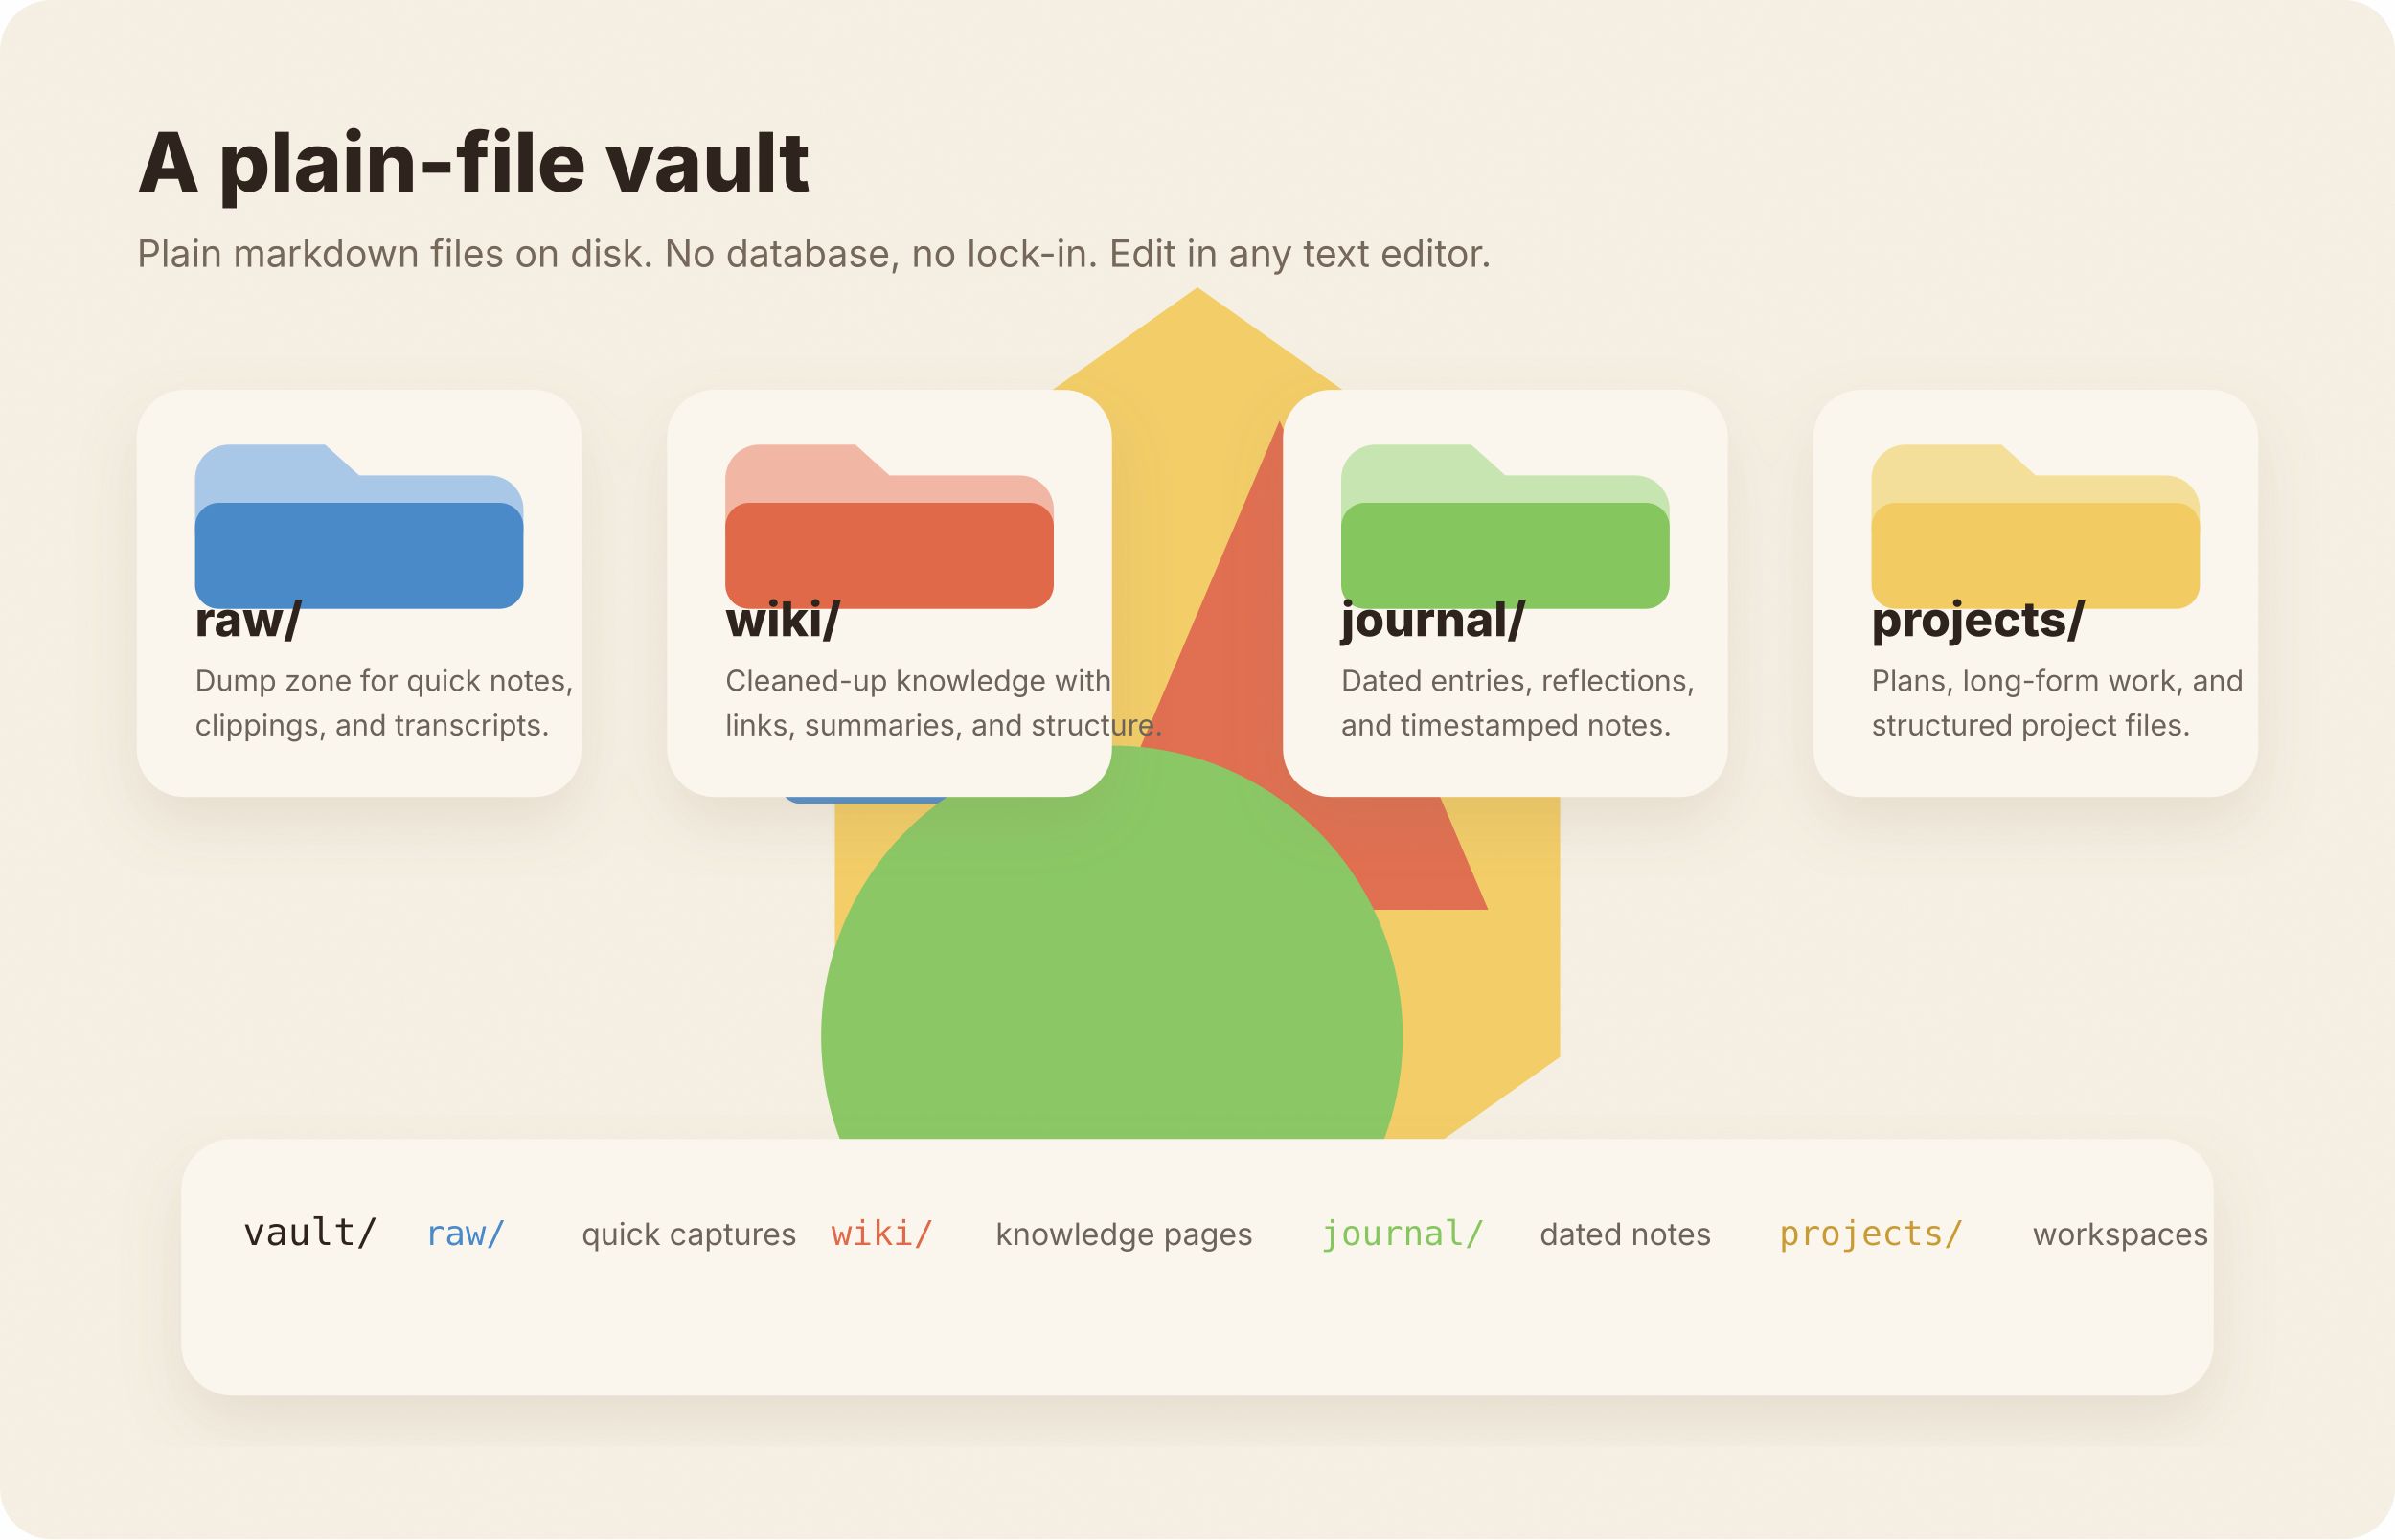
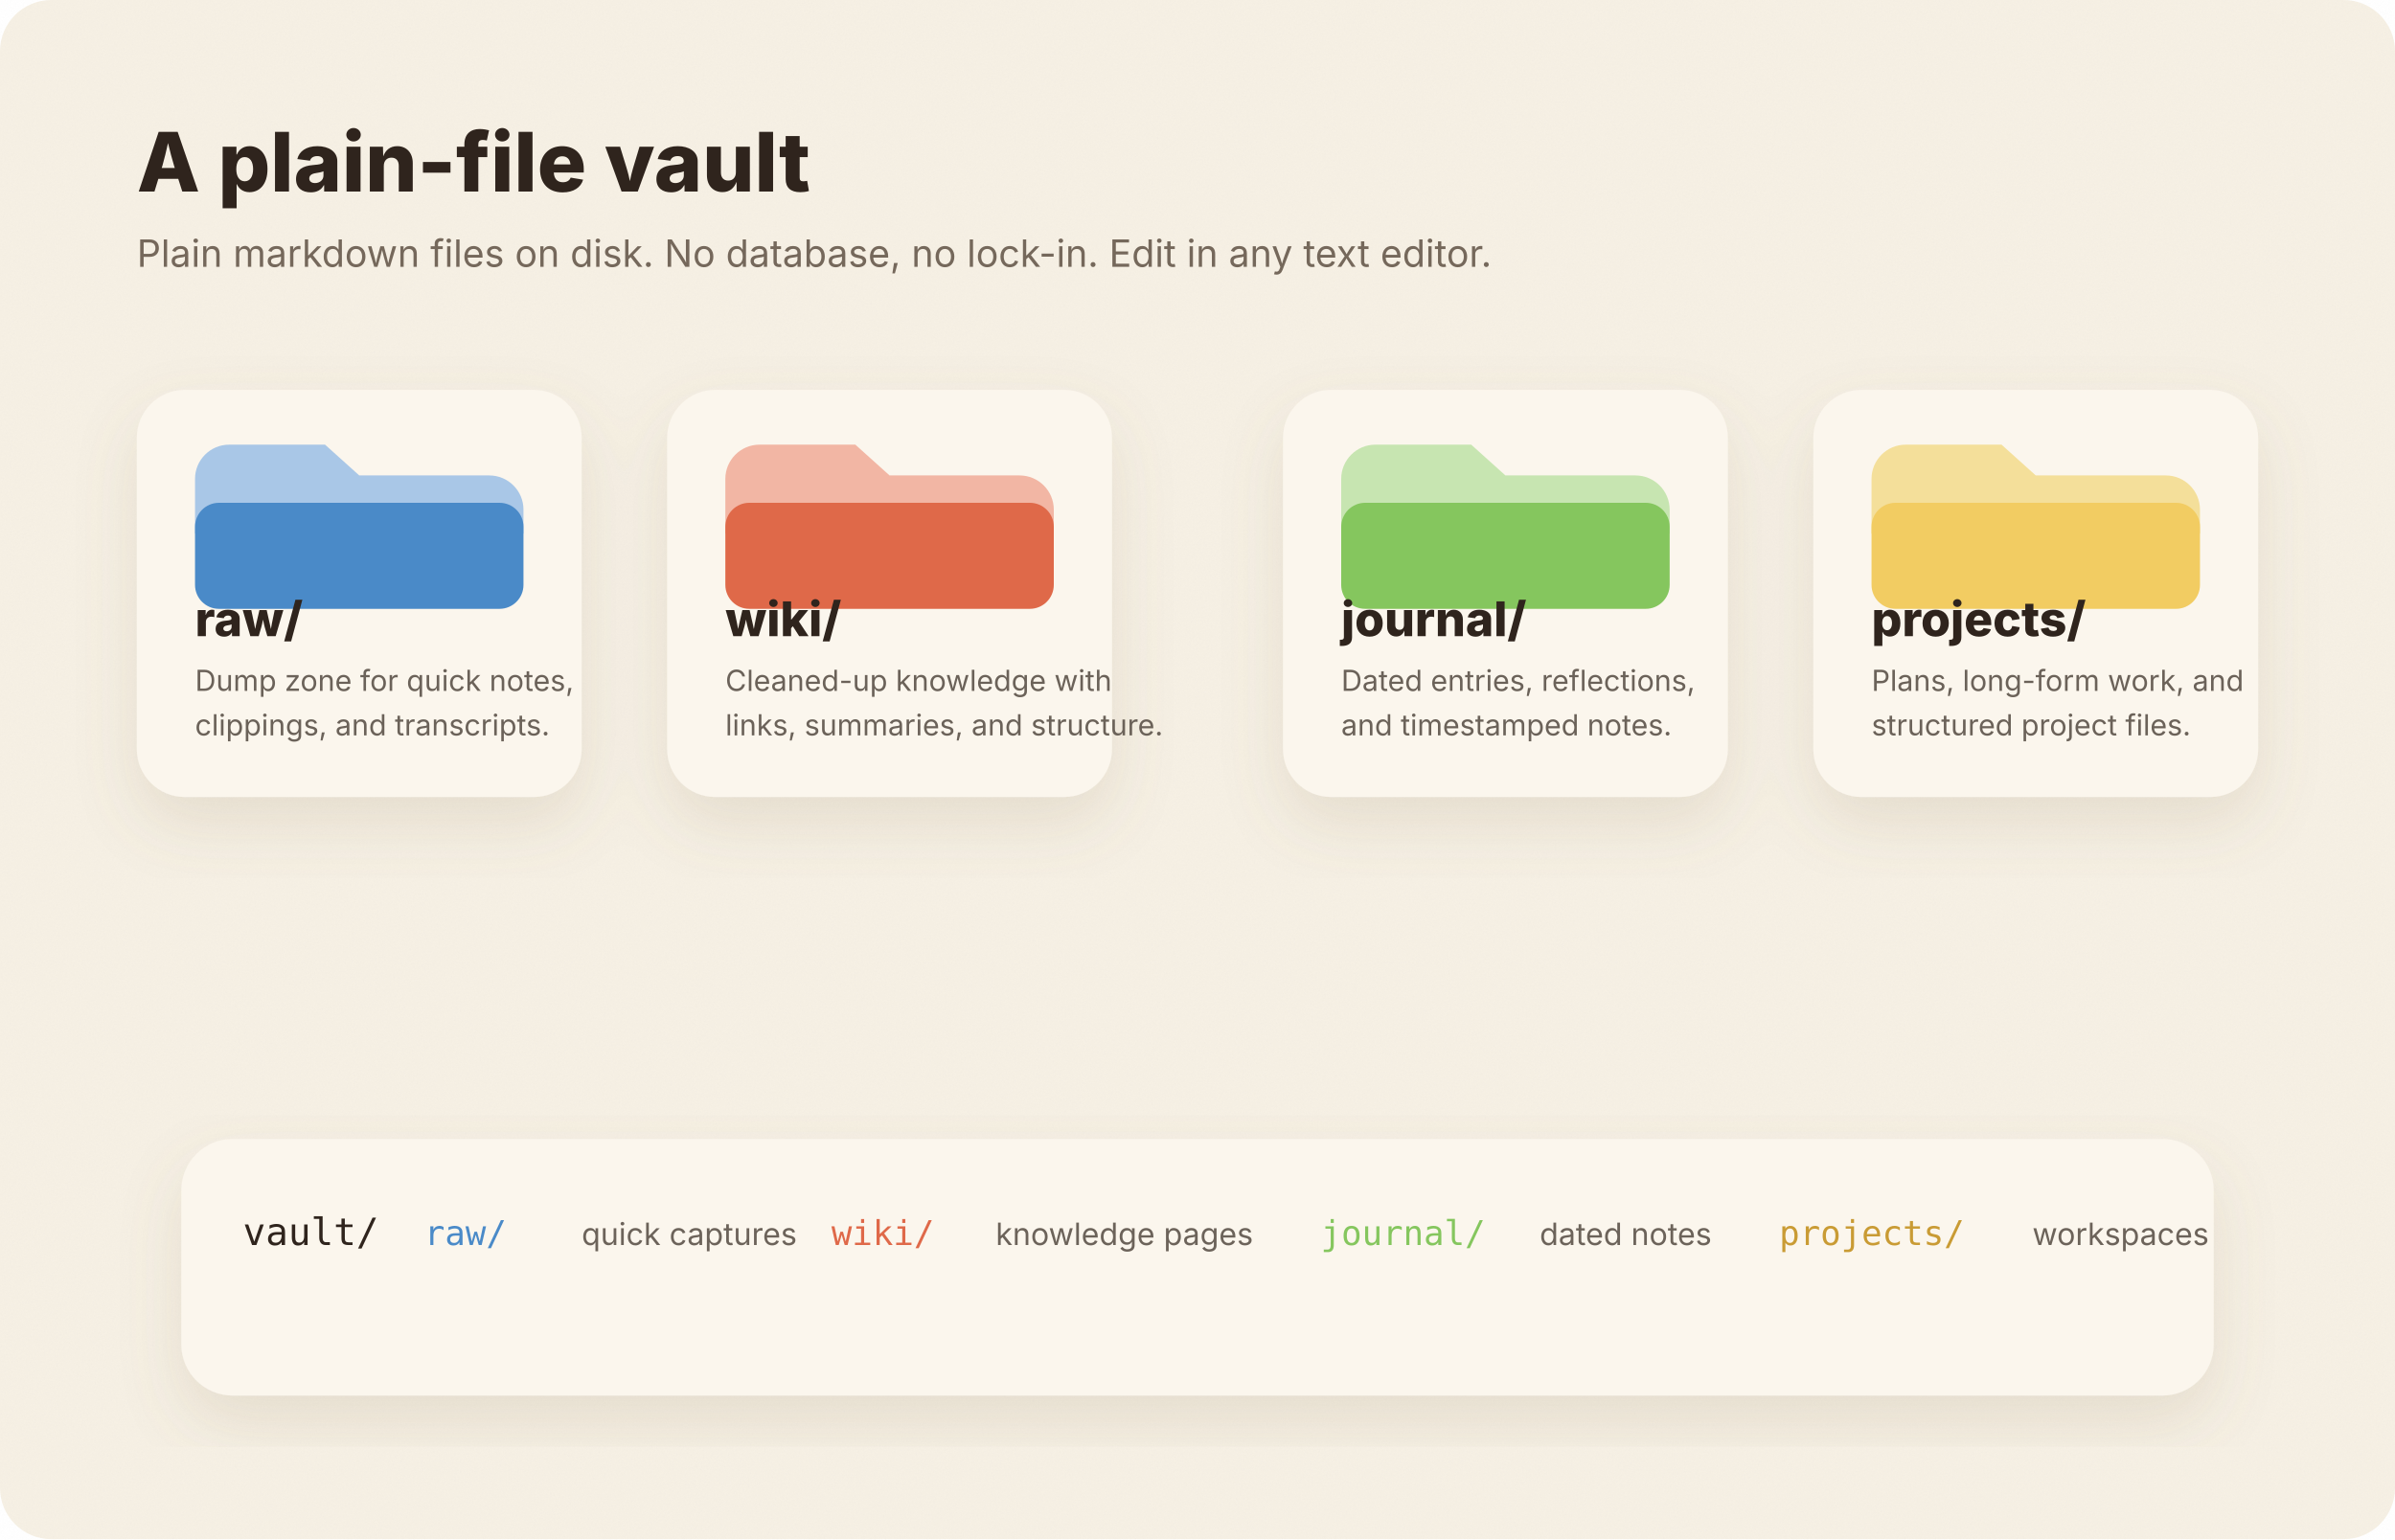
<svg xmlns="http://www.w3.org/2000/svg" width="1400" height="900" viewBox="0 0 1400 900" fill="none">
  <defs>
    <filter id="paper" x="-20%" y="-20%" width="140%" height="140%">
      <feTurbulence type="fractalNoise" baseFrequency="0.95" numOctaves="2" stitchTiles="stitch" result="noise" />
      <feColorMatrix in="noise" type="saturate" values="0" result="mono" />
      <feComponentTransfer in="mono" result="faded">
        <feFuncA type="table" tableValues="0 0.03" />
      </feComponentTransfer>
    </filter>
    <filter id="shadow" x="-20%" y="-20%" width="140%" height="140%">
      <feDropShadow dx="0" dy="16" stdDeviation="18" flood-color="#8C7B5A" flood-opacity="0.16" />
    </filter>
  </defs>
  <rect width="1400" height="900" rx="30" fill="#F6F0E4" />
  <rect width="1400" height="900" rx="30" fill="#000" filter="url(#paper)" opacity="0.9" />
  <text x="80" y="112" fill="#2F241D" font-family="Inter, Arial, sans-serif" font-size="48" font-weight="800">A plain-file vault</text>
  <text x="80" y="156" fill="#75685B" font-family="Inter, Arial, sans-serif" font-size="22">Plain markdown files on disk. No database, no lock-in. Edit in any text editor.</text>
-   <g opacity="0.95">
-     <path d="M700 168L912 318V618L700 768L488 618V318L700 168Z" fill="#F2CC62" />
-     <rect x="456" y="306" width="164" height="164" rx="12" fill="#4A8AC8" />
-     <path d="M748 246L870 532H626L748 246Z" fill="#DF6949" />
-     <circle cx="650" cy="606" r="170" fill="#85C65E" />
-   </g>
  <g filter="url(#shadow)">
    <rect x="106" y="666" width="1188" height="150" rx="30" fill="#FBF6ED" />
  </g>
  <text x="142" y="728" fill="#2F241D" font-family="SFMono-Regular, Menlo, monospace" font-size="22">vault/</text>
  <text x="248" y="728" fill="#4A8AC8" font-family="SFMono-Regular, Menlo, monospace" font-size="20">raw/</text>
  <text x="340" y="728" fill="#6C635A" font-family="Inter, Arial, sans-serif" font-size="18">quick captures</text>
  <text x="486" y="728" fill="#DF6949" font-family="SFMono-Regular, Menlo, monospace" font-size="20">wiki/</text>
  <text x="582" y="728" fill="#6C635A" font-family="Inter, Arial, sans-serif" font-size="18">knowledge pages</text>
  <text x="772" y="728" fill="#85C65E" font-family="SFMono-Regular, Menlo, monospace" font-size="20">journal/</text>
  <text x="900" y="728" fill="#6C635A" font-family="Inter, Arial, sans-serif" font-size="18">dated notes</text>
  <text x="1040" y="728" fill="#C99B34" font-family="SFMono-Regular, Menlo, monospace" font-size="20">projects/</text>
  <text x="1188" y="728" fill="#6C635A" font-family="Inter, Arial, sans-serif" font-size="18">workspaces</text>
  <g filter="url(#shadow)">
    <rect x="80" y="228" width="260" height="238" rx="28" fill="#FBF6ED" />
    <rect x="390" y="228" width="260" height="238" rx="28" fill="#FBF6ED" />
    <rect x="750" y="228" width="260" height="238" rx="28" fill="#FBF6ED" />
    <rect x="1060" y="228" width="260" height="238" rx="28" fill="#FBF6ED" />
  </g>
  <g>
    <path d="M114 280C114 268.954 122.954 260 134 260H190L210 278H286C297.046 278 306 286.954 306 298V312H114V280Z" fill="#A9C7E7" />
    <rect x="114" y="294" width="192" height="62" rx="14" fill="#4A8AC8" />
    <text x="114" y="372" fill="#2F241D" font-family="Inter, Arial, sans-serif" font-size="28" font-weight="800">raw/</text>
    <text x="114" y="404" fill="#6B6259" font-family="Inter, Arial, sans-serif" font-size="17">Dump zone for quick notes,</text>
    <text x="114" y="430" fill="#6B6259" font-family="Inter, Arial, sans-serif" font-size="17">clippings, and transcripts.</text>
  </g>
  <g>
    <path d="M424 280C424 268.954 432.954 260 444 260H500L520 278H596C607.046 278 616 286.954 616 298V312H424V280Z" fill="#F2B6A4" />
    <rect x="424" y="294" width="192" height="62" rx="14" fill="#DF6949" />
    <text x="424" y="372" fill="#2F241D" font-family="Inter, Arial, sans-serif" font-size="28" font-weight="800">wiki/</text>
    <text x="424" y="404" fill="#6B6259" font-family="Inter, Arial, sans-serif" font-size="17">Cleaned-up knowledge with</text>
    <text x="424" y="430" fill="#6B6259" font-family="Inter, Arial, sans-serif" font-size="17">links, summaries, and structure.</text>
  </g>
  <g>
    <path d="M784 280C784 268.954 792.954 260 804 260H860L880 278H956C967.046 278 976 286.954 976 298V312H784V280Z" fill="#C7E5B1" />
    <rect x="784" y="294" width="192" height="62" rx="14" fill="#85C65E" />
    <text x="784" y="372" fill="#2F241D" font-family="Inter, Arial, sans-serif" font-size="28" font-weight="800">journal/</text>
    <text x="784" y="404" fill="#6B6259" font-family="Inter, Arial, sans-serif" font-size="17">Dated entries, reflections,</text>
    <text x="784" y="430" fill="#6B6259" font-family="Inter, Arial, sans-serif" font-size="17">and timestamped notes.</text>
  </g>
  <g>
    <path d="M1094 280C1094 268.954 1102.95 260 1114 260H1170L1190 278H1266C1277.05 278 1286 286.954 1286 298V312H1094V280Z" fill="#F4DF9A" />
    <rect x="1094" y="294" width="192" height="62" rx="14" fill="#F2CC62" />
    <text x="1094" y="372" fill="#2F241D" font-family="Inter, Arial, sans-serif" font-size="28" font-weight="800">projects/</text>
    <text x="1094" y="404" fill="#6B6259" font-family="Inter, Arial, sans-serif" font-size="17">Plans, long-form work, and</text>
    <text x="1094" y="430" fill="#6B6259" font-family="Inter, Arial, sans-serif" font-size="17">structured project files.</text>
  </g>
</svg>
